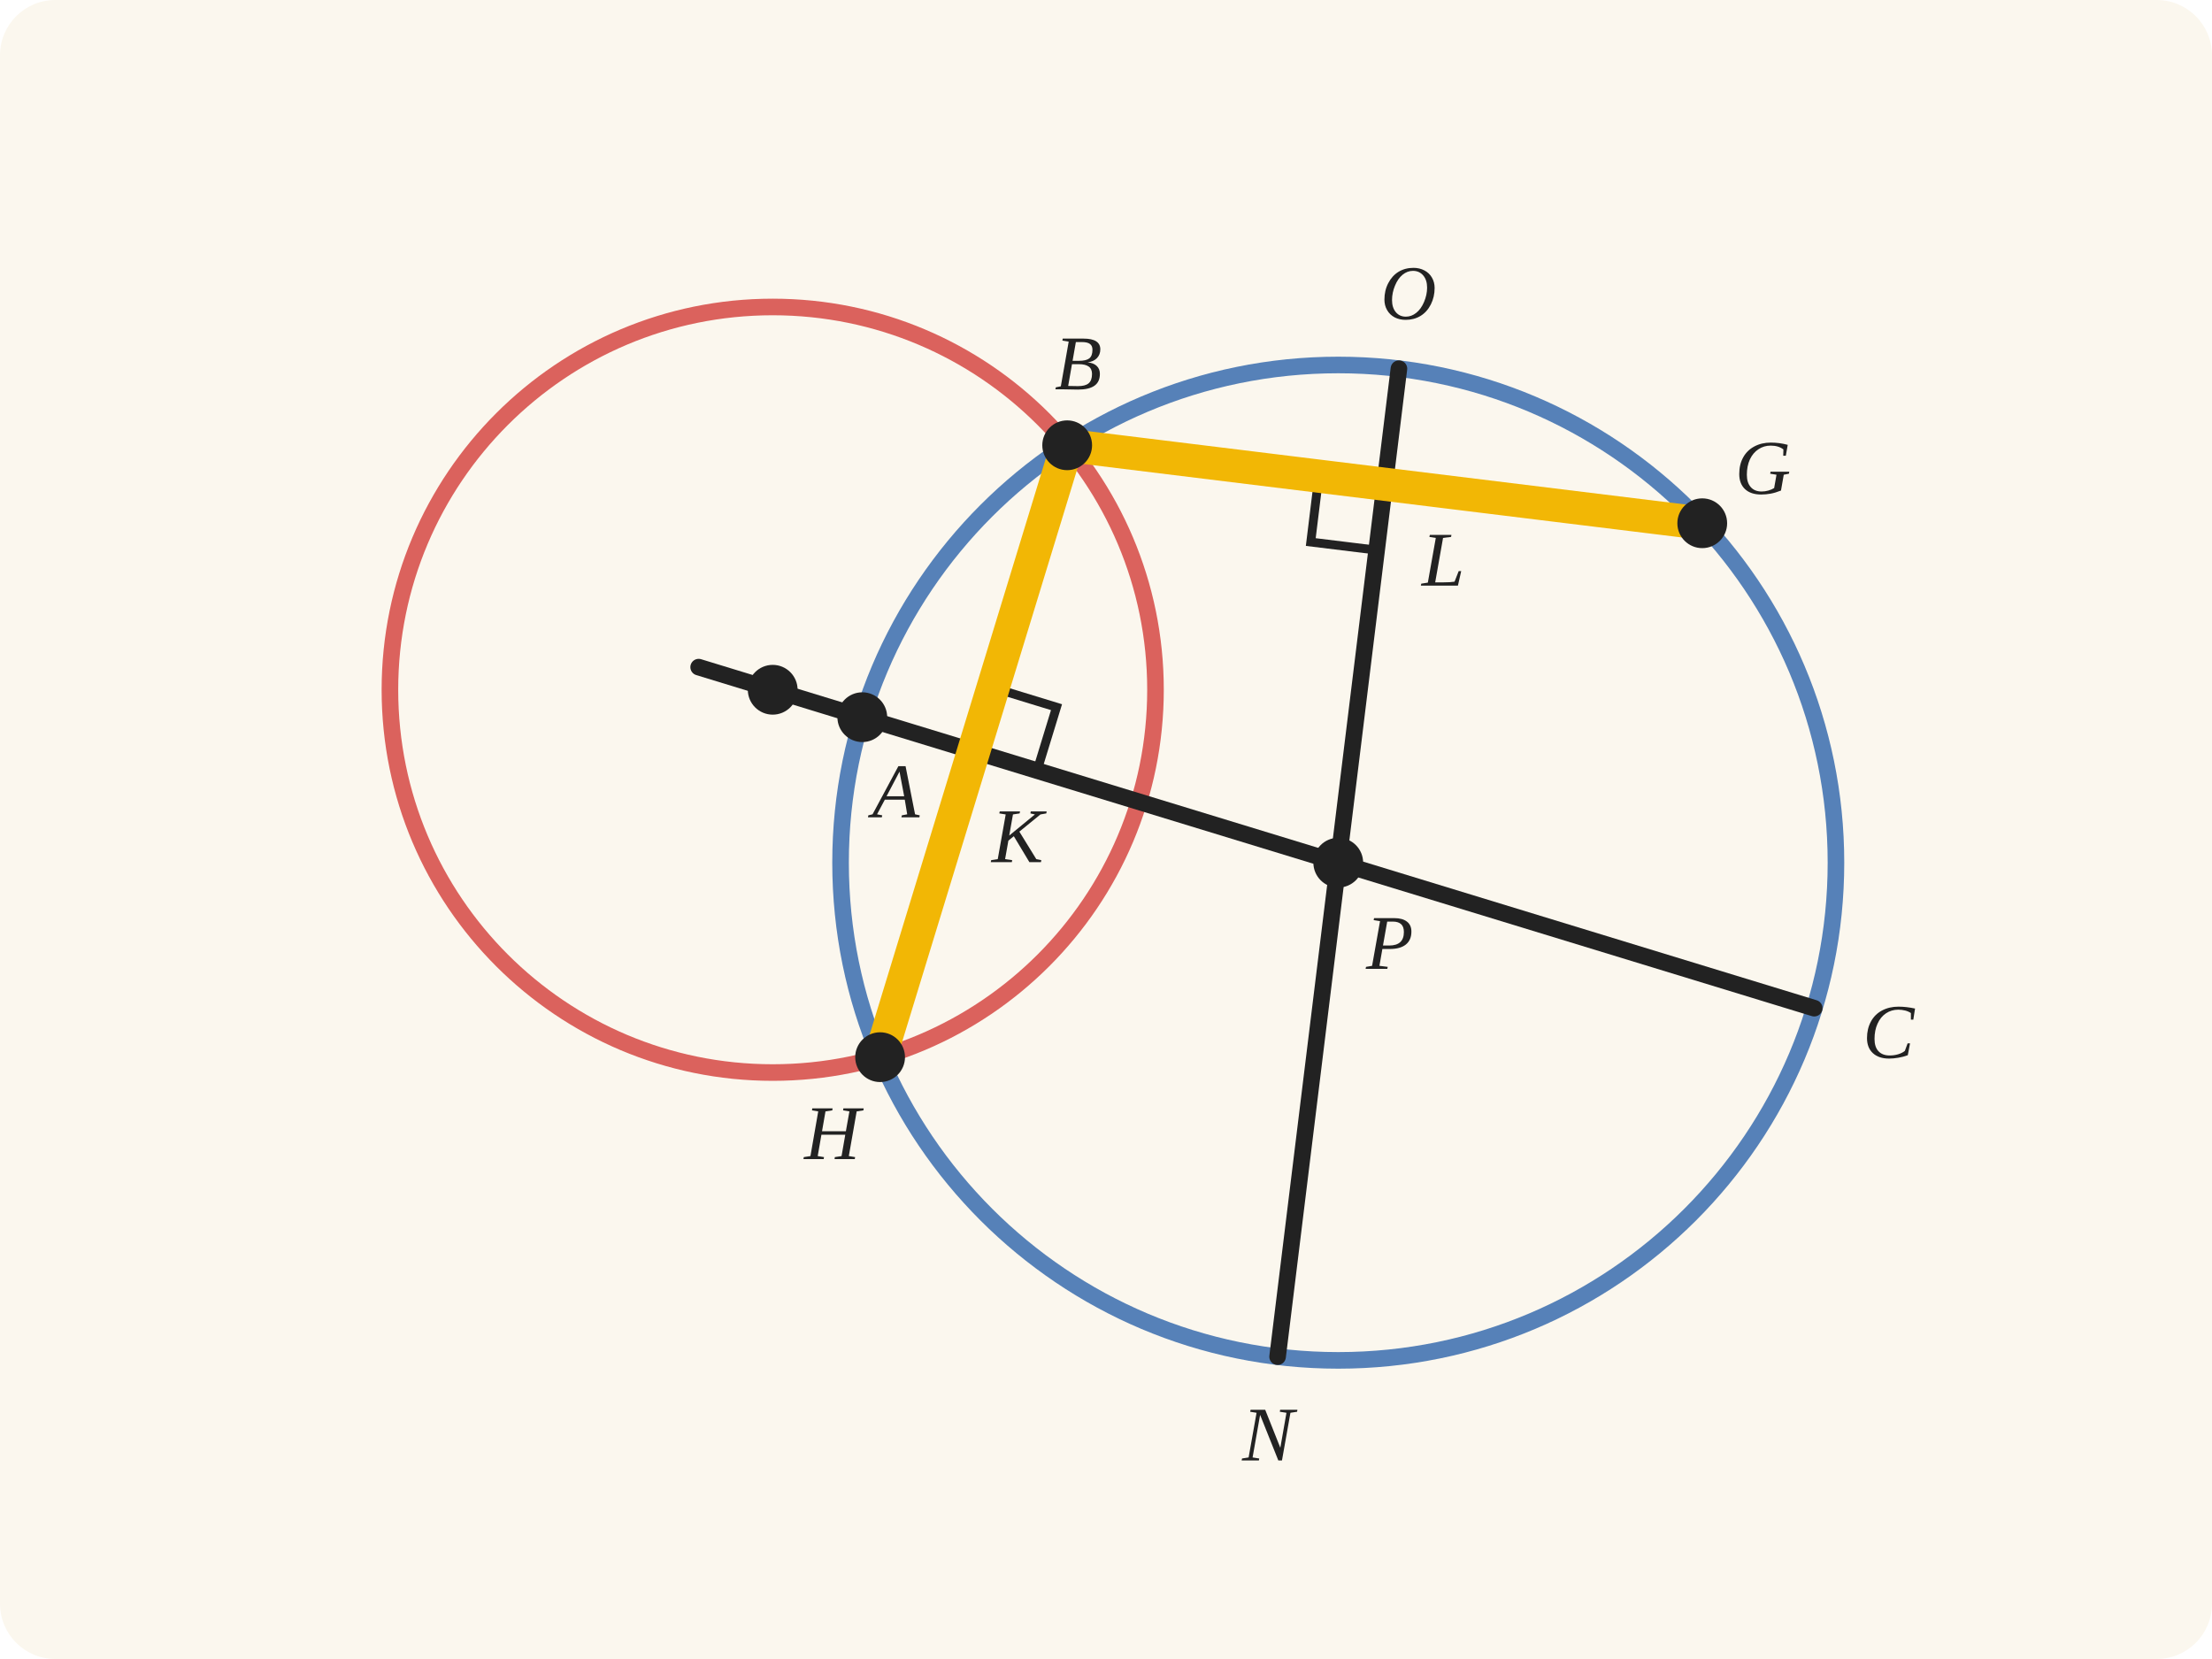
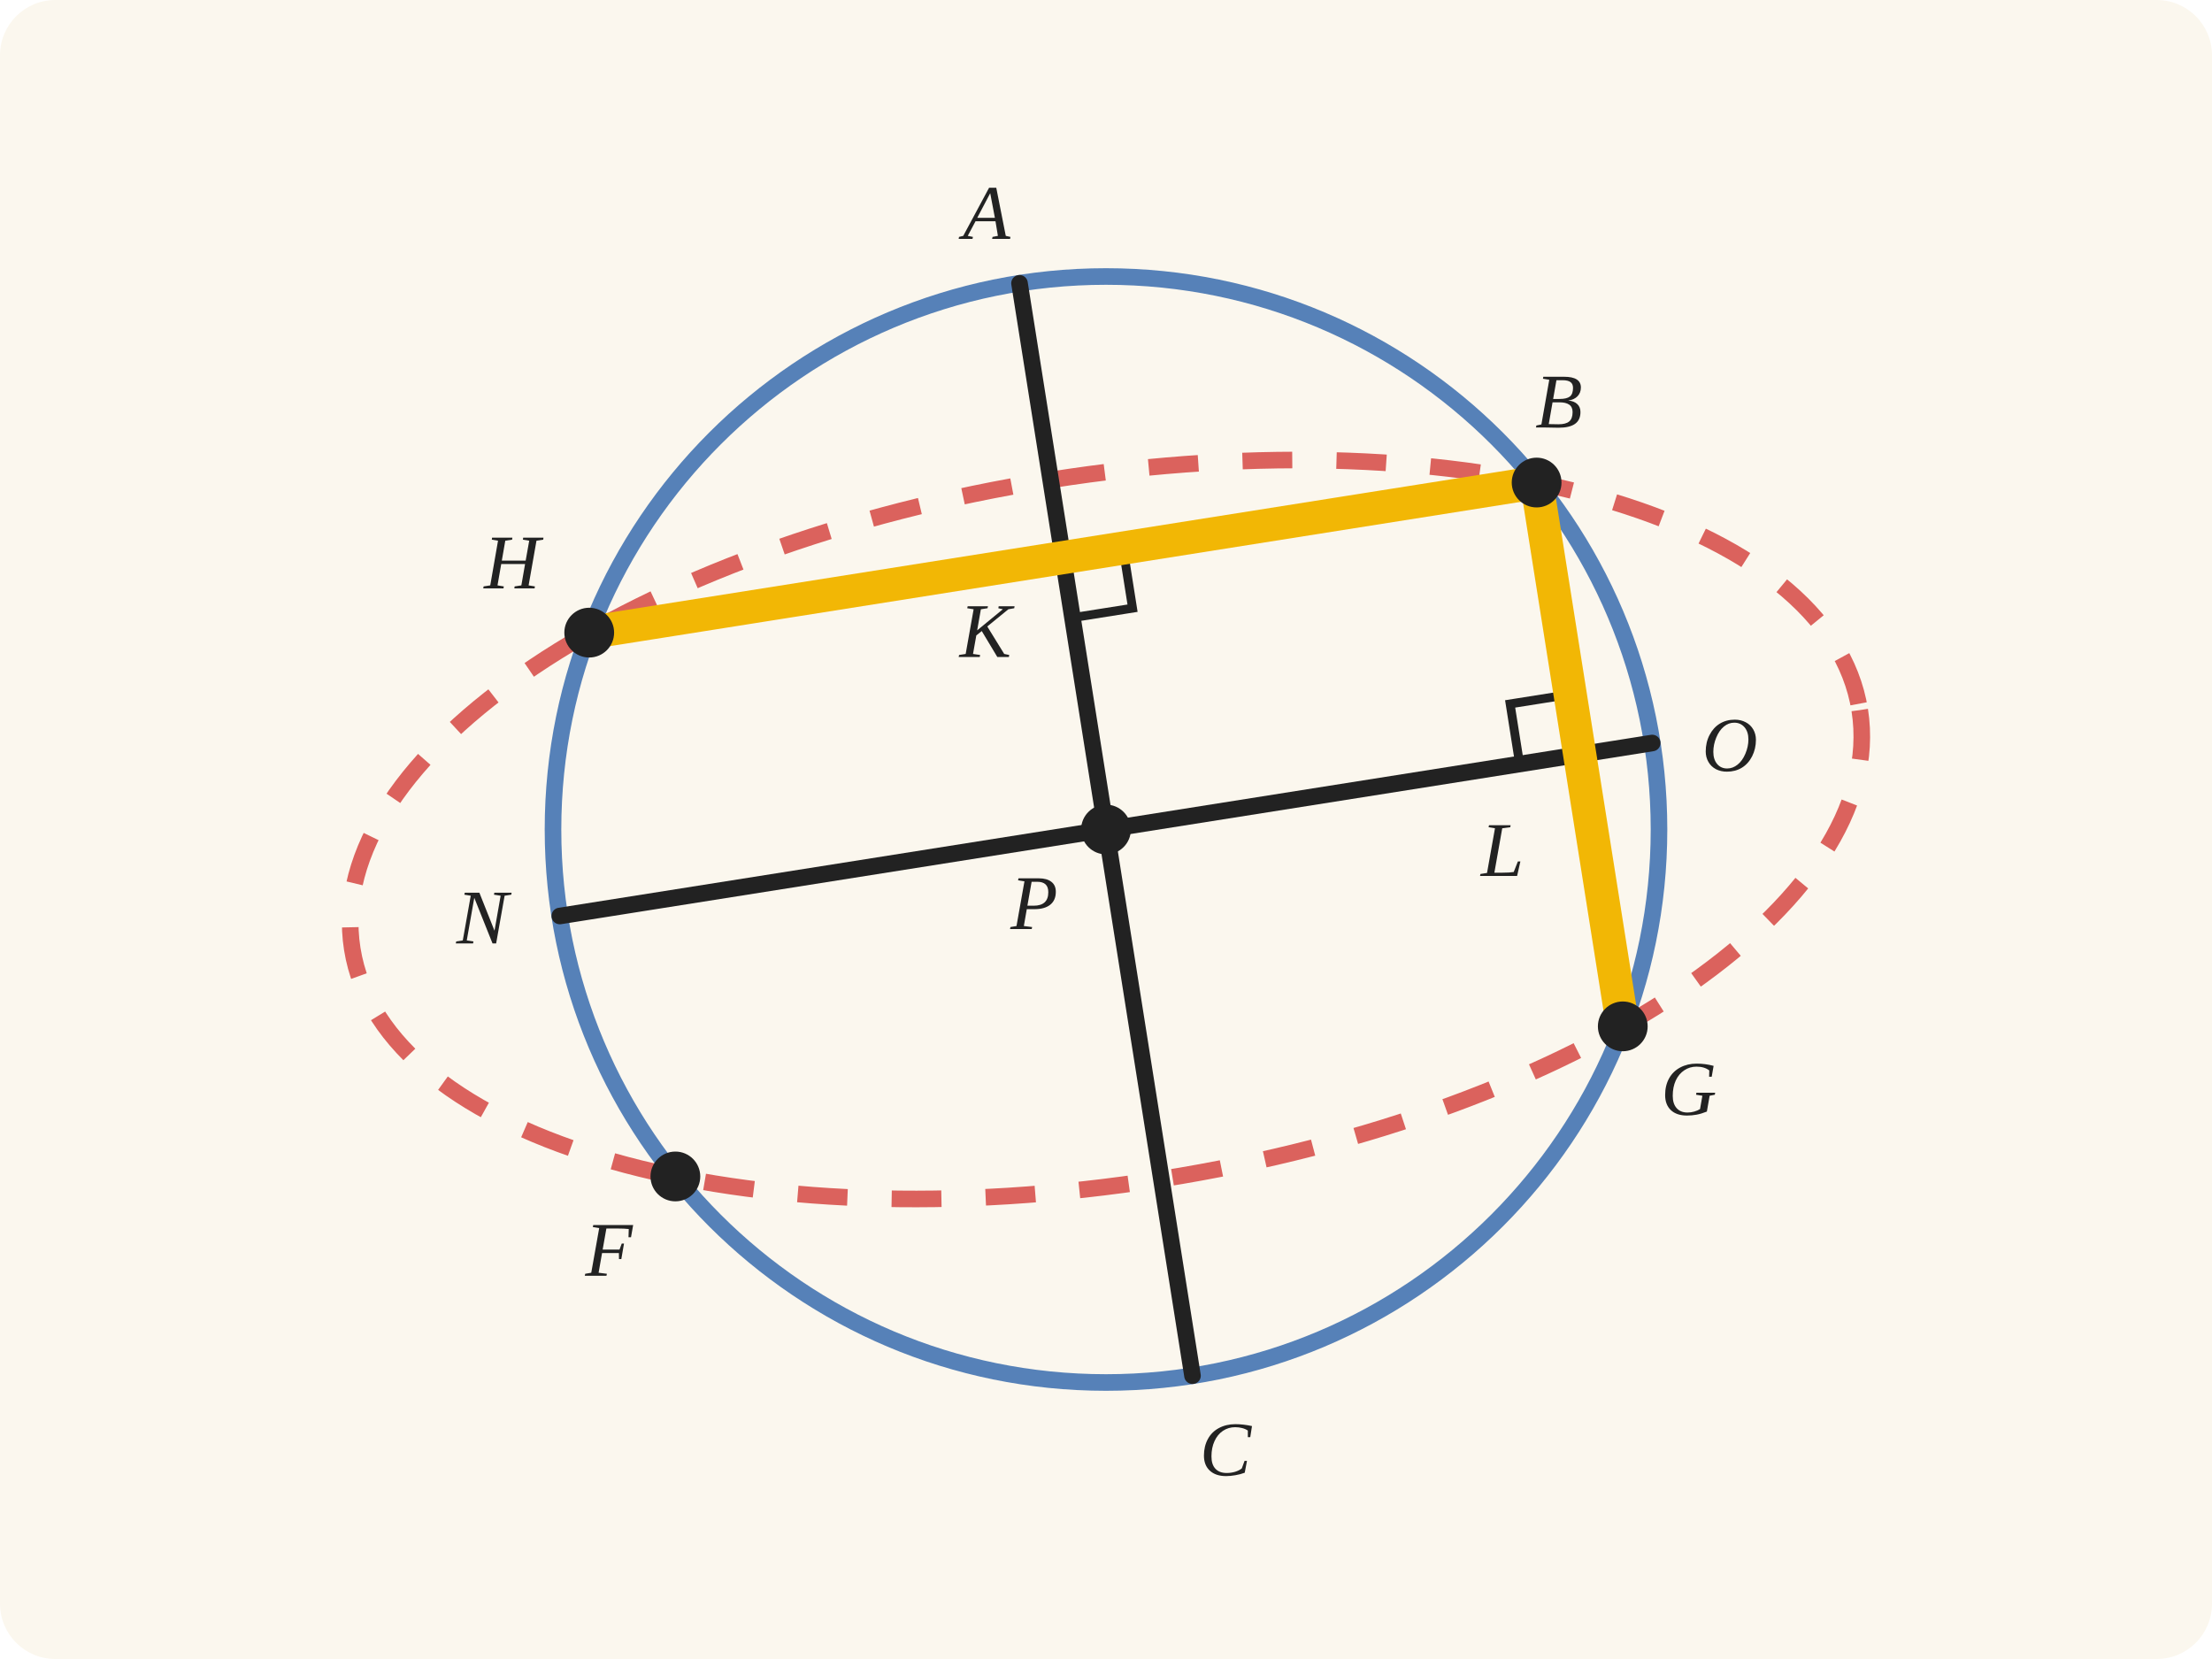
<svg xmlns="http://www.w3.org/2000/svg" viewBox="0 0 400 300" font-family="Georgia, 'Times New Roman', serif">
  <rect x="0" y="0" width="400" height="300" rx="10" fill="#fbf7ee" />
-   <circle cx="242.00" cy="156.00" r="90.00" fill="none" stroke="#1f5aa6" stroke-width="3" stroke-opacity="0.75" />
-   <circle cx="139.73" cy="124.73" r="69.22" fill="none" stroke="#d0312d" stroke-width="3" stroke-opacity="0.75" />
-   <line x1="126.34" y1="120.64" x2="155.93" y2="129.69" data-unlettered="the straight line CA drawn on past A, through the red circle's centre, to an end that is no point of Heath's" stroke="#222222" stroke-width="3" stroke-linecap="round" />
-   <line x1="155.93" y1="129.69" x2="328.07" y2="182.31" stroke="#222222" stroke-width="3" stroke-linecap="round" />
-   <line x1="252.97" y1="66.67" x2="231.03" y2="245.33" stroke="#222222" stroke-width="3" stroke-linecap="round" />
-   <polyline points="187.54,139.35 191.05,127.88 179.58,124.37" fill="none" stroke="#222222" stroke-width="1.6" />
-   <polyline points="248.94,99.48 237.03,98.02 238.49,86.11" fill="none" stroke="#222222" stroke-width="1.6" />
-   <line x1="159.15" y1="191.17" x2="192.98" y2="80.52" stroke="#f2b705" stroke-width="6" stroke-linecap="round" />
-   <line x1="192.98" y1="80.52" x2="307.82" y2="94.62" stroke="#f2b705" stroke-width="6" stroke-linecap="round" />
-   <circle cx="159.15" cy="191.17" r="4.5" fill="#222222" />
-   <circle cx="192.98" cy="80.52" r="4.5" fill="#222222" />
-   <circle cx="307.82" cy="94.62" r="4.5" fill="#222222" />
-   <circle cx="242.00" cy="156.00" r="4.5" fill="#222222" />
-   <circle cx="155.93" cy="129.69" r="4.5" fill="#222222" />
-   <circle cx="139.73" cy="124.73" r="4.5" data-unlettered="the red circle's own centre: Heath's figure, drawn for the supposition, has P the centre of both" fill="#222222" />
+   <circle cx="200.00" cy="150.00" r="100.00" fill="none" stroke="#1f5aa6" stroke-width="3" stroke-opacity="0.75" />
+   <ellipse cx="200.00" cy="150.00" rx="138.00" ry="64.00" transform="rotate(-9.00 200.00 150.00)" fill="none" stroke="#d0312d" stroke-width="3" stroke-opacity="0.75" stroke-dasharray="9 8" />
+   <line x1="184.36" y1="51.23" x2="215.64" y2="248.77" stroke="#222222" stroke-width="3" stroke-linecap="round" />
+   <line x1="101.23" y1="165.64" x2="298.77" y2="134.36" stroke="#222222" stroke-width="3" stroke-linecap="round" />
+   <polyline points="203.08,99.11 204.80,109.98 193.93,111.70" fill="none" stroke="#222222" stroke-width="1.6" />
+   <polyline points="283.94,125.57 273.08,127.29 274.80,138.15" fill="none" stroke="#222222" stroke-width="1.6" />
+   <line x1="106.55" y1="114.40" x2="277.87" y2="87.26" stroke="#f2b705" stroke-width="6" stroke-linecap="round" />
+   <line x1="277.87" y1="87.26" x2="293.45" y2="185.60" stroke="#f2b705" stroke-width="6" stroke-linecap="round" />
+   <circle cx="277.87" cy="87.26" r="4.5" fill="#222222" />
+   <circle cx="293.45" cy="185.60" r="4.5" fill="#222222" />
+   <circle cx="122.13" cy="212.74" r="4.5" fill="#222222" />
+   <circle cx="106.55" cy="114.40" r="4.5" fill="#222222" />
+   <circle cx="200.00" cy="150.00" r="4.5" fill="#222222" />
  <g font-style="italic" font-size="14" fill="#222222" text-anchor="middle">
-     <text x="162" y="147.8">A</text>
-     <text x="195" y="70.4">B</text>
-     <text x="341.5" y="191.3">C</text>
-     <text x="318.8" y="89.3">G</text>
-     <text x="150.5" y="209.6">H</text>
-     <text x="184" y="155.9">K</text>
-     <text x="261" y="105.9">L</text>
-     <text x="229.3" y="264.1">N</text>
-     <text x="254.7" y="57.7">O</text>
-     <text x="251.3" y="175.2">P</text>
+     <text x="178.4" y="43.2">A</text>
+     <text x="281.9" y="77.3">B</text>
+     <text x="221.6" y="266.8">C</text>
+     <text x="110.1" y="230.7">F</text>
+     <text x="305.4" y="201.6">G</text>
+     <text x="92.6" y="106.4">H</text>
+     <text x="178.2" y="118.8">K</text>
+     <text x="271.7" y="158.4">L</text>
+     <text x="87.2" y="170.6">N</text>
+     <text x="312.8" y="139.4">O</text>
+     <text x="187.0" y="168.0">P</text>
  </g>
</svg>
